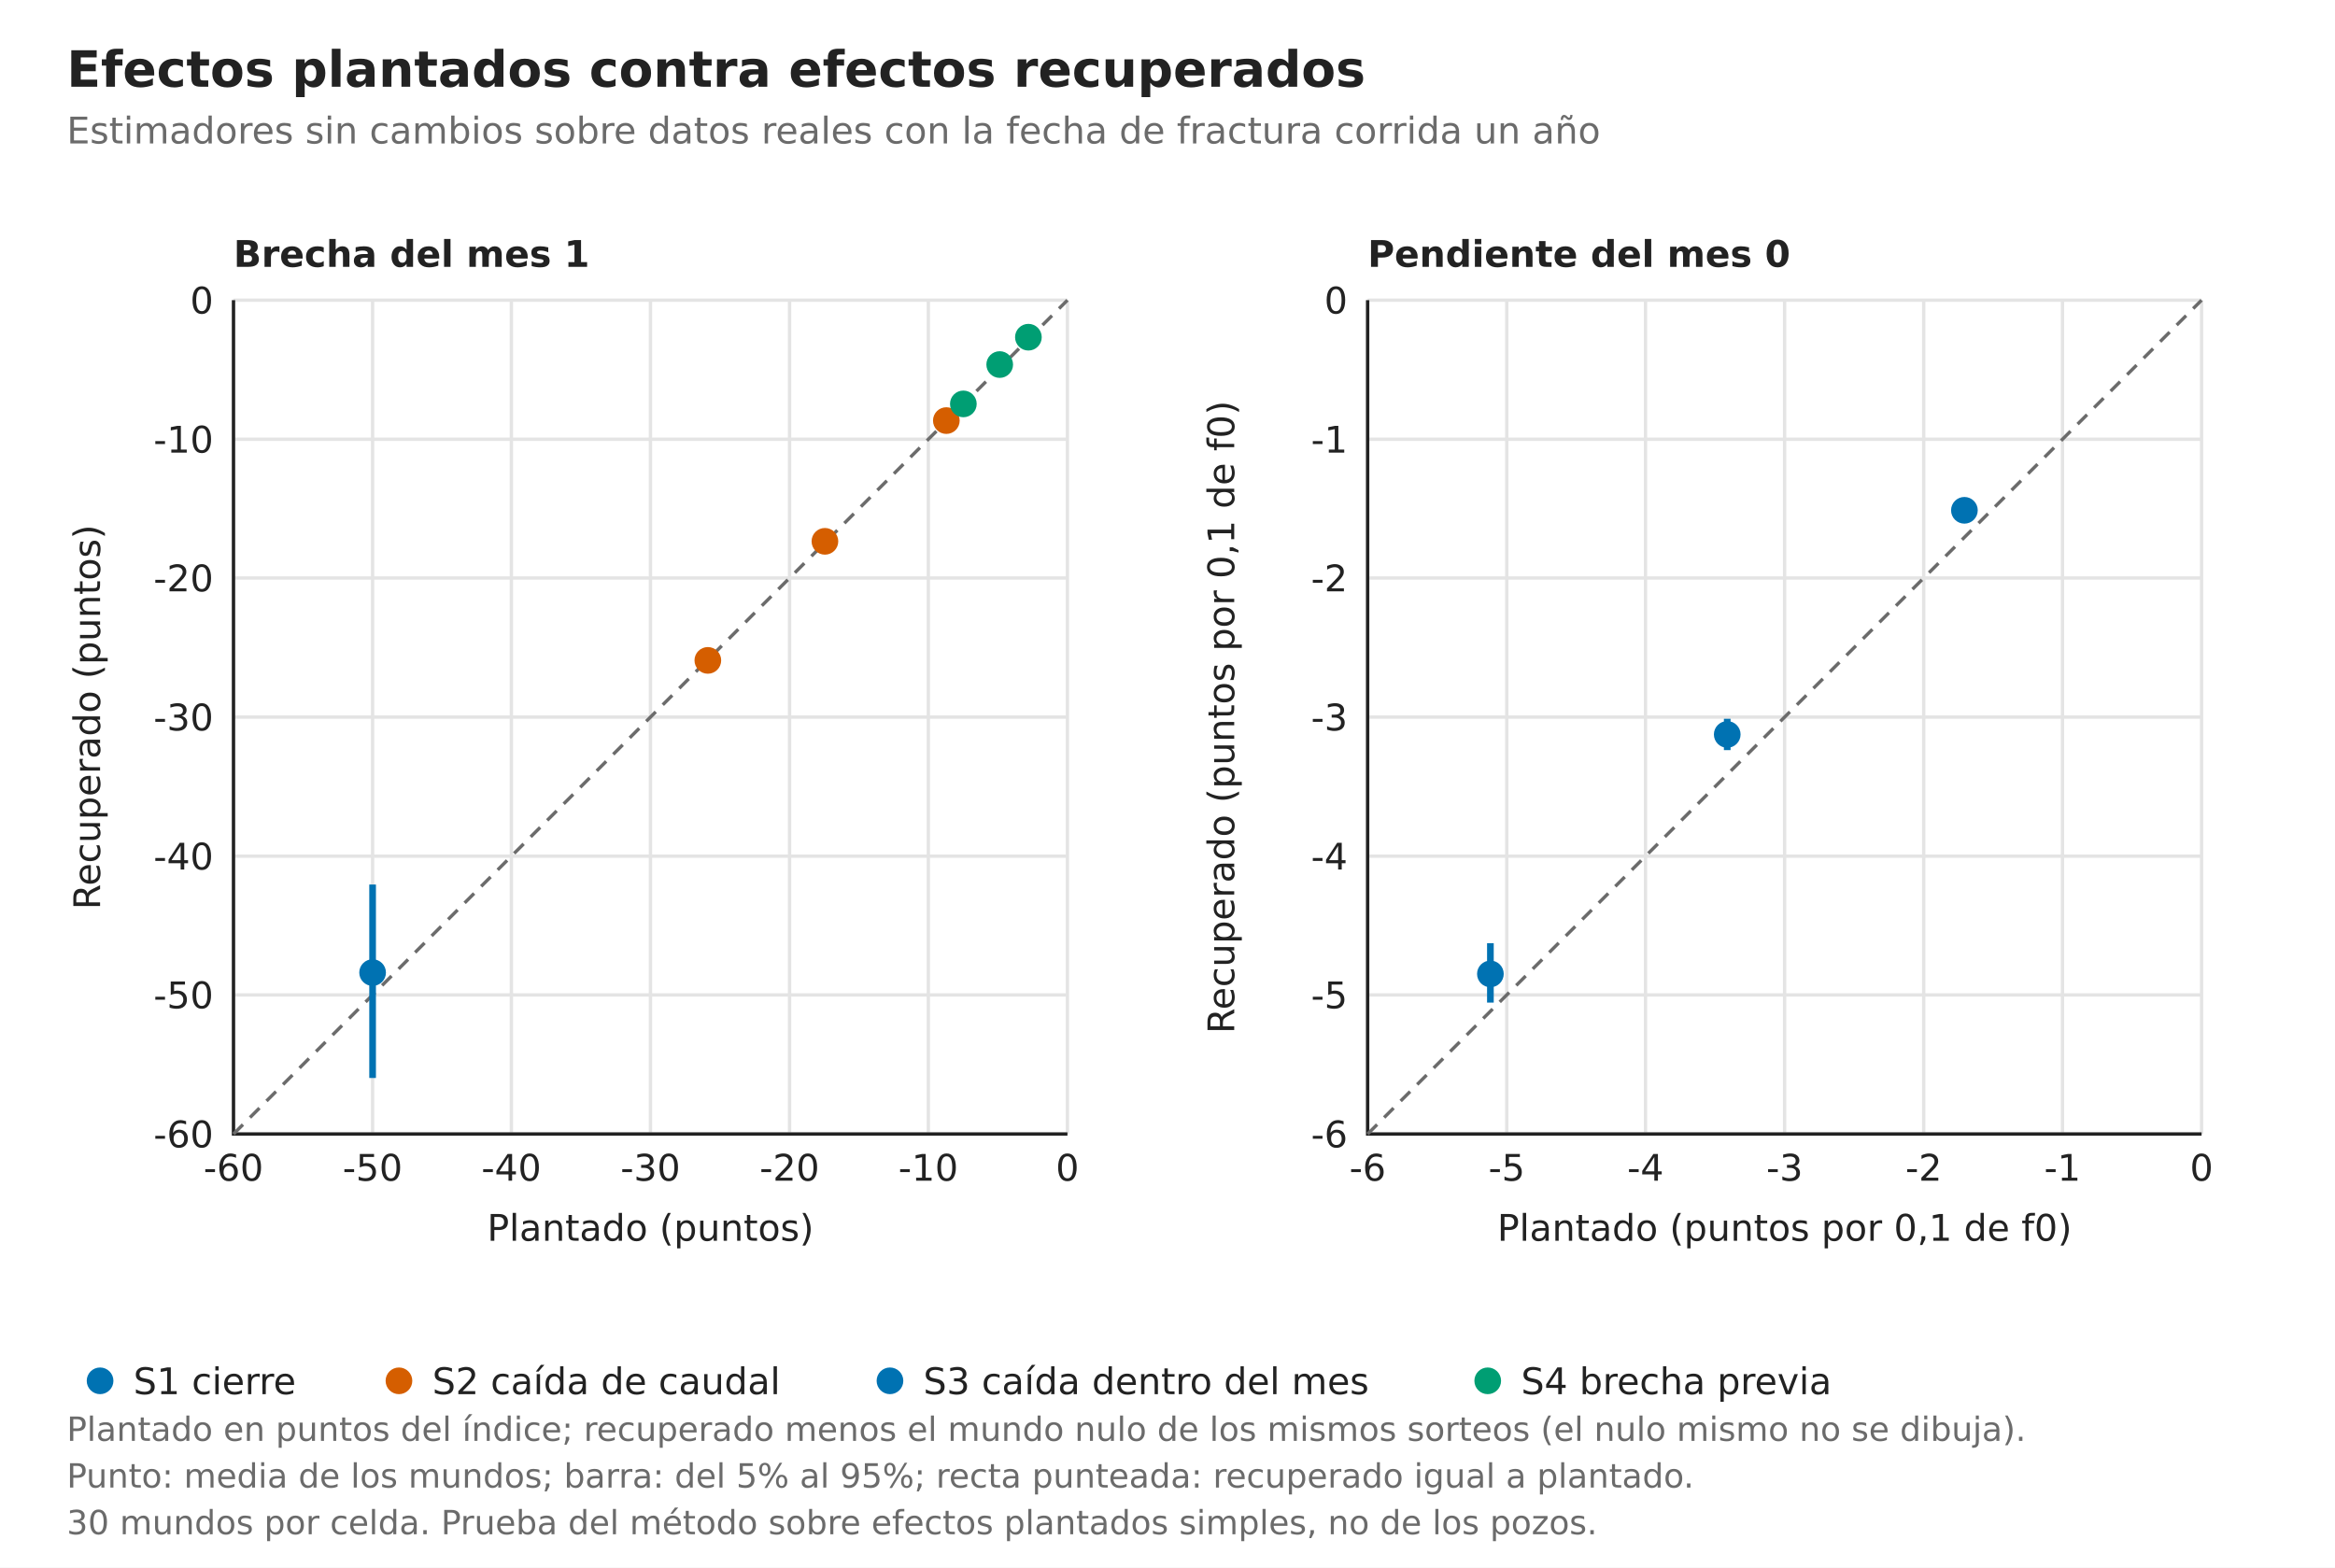
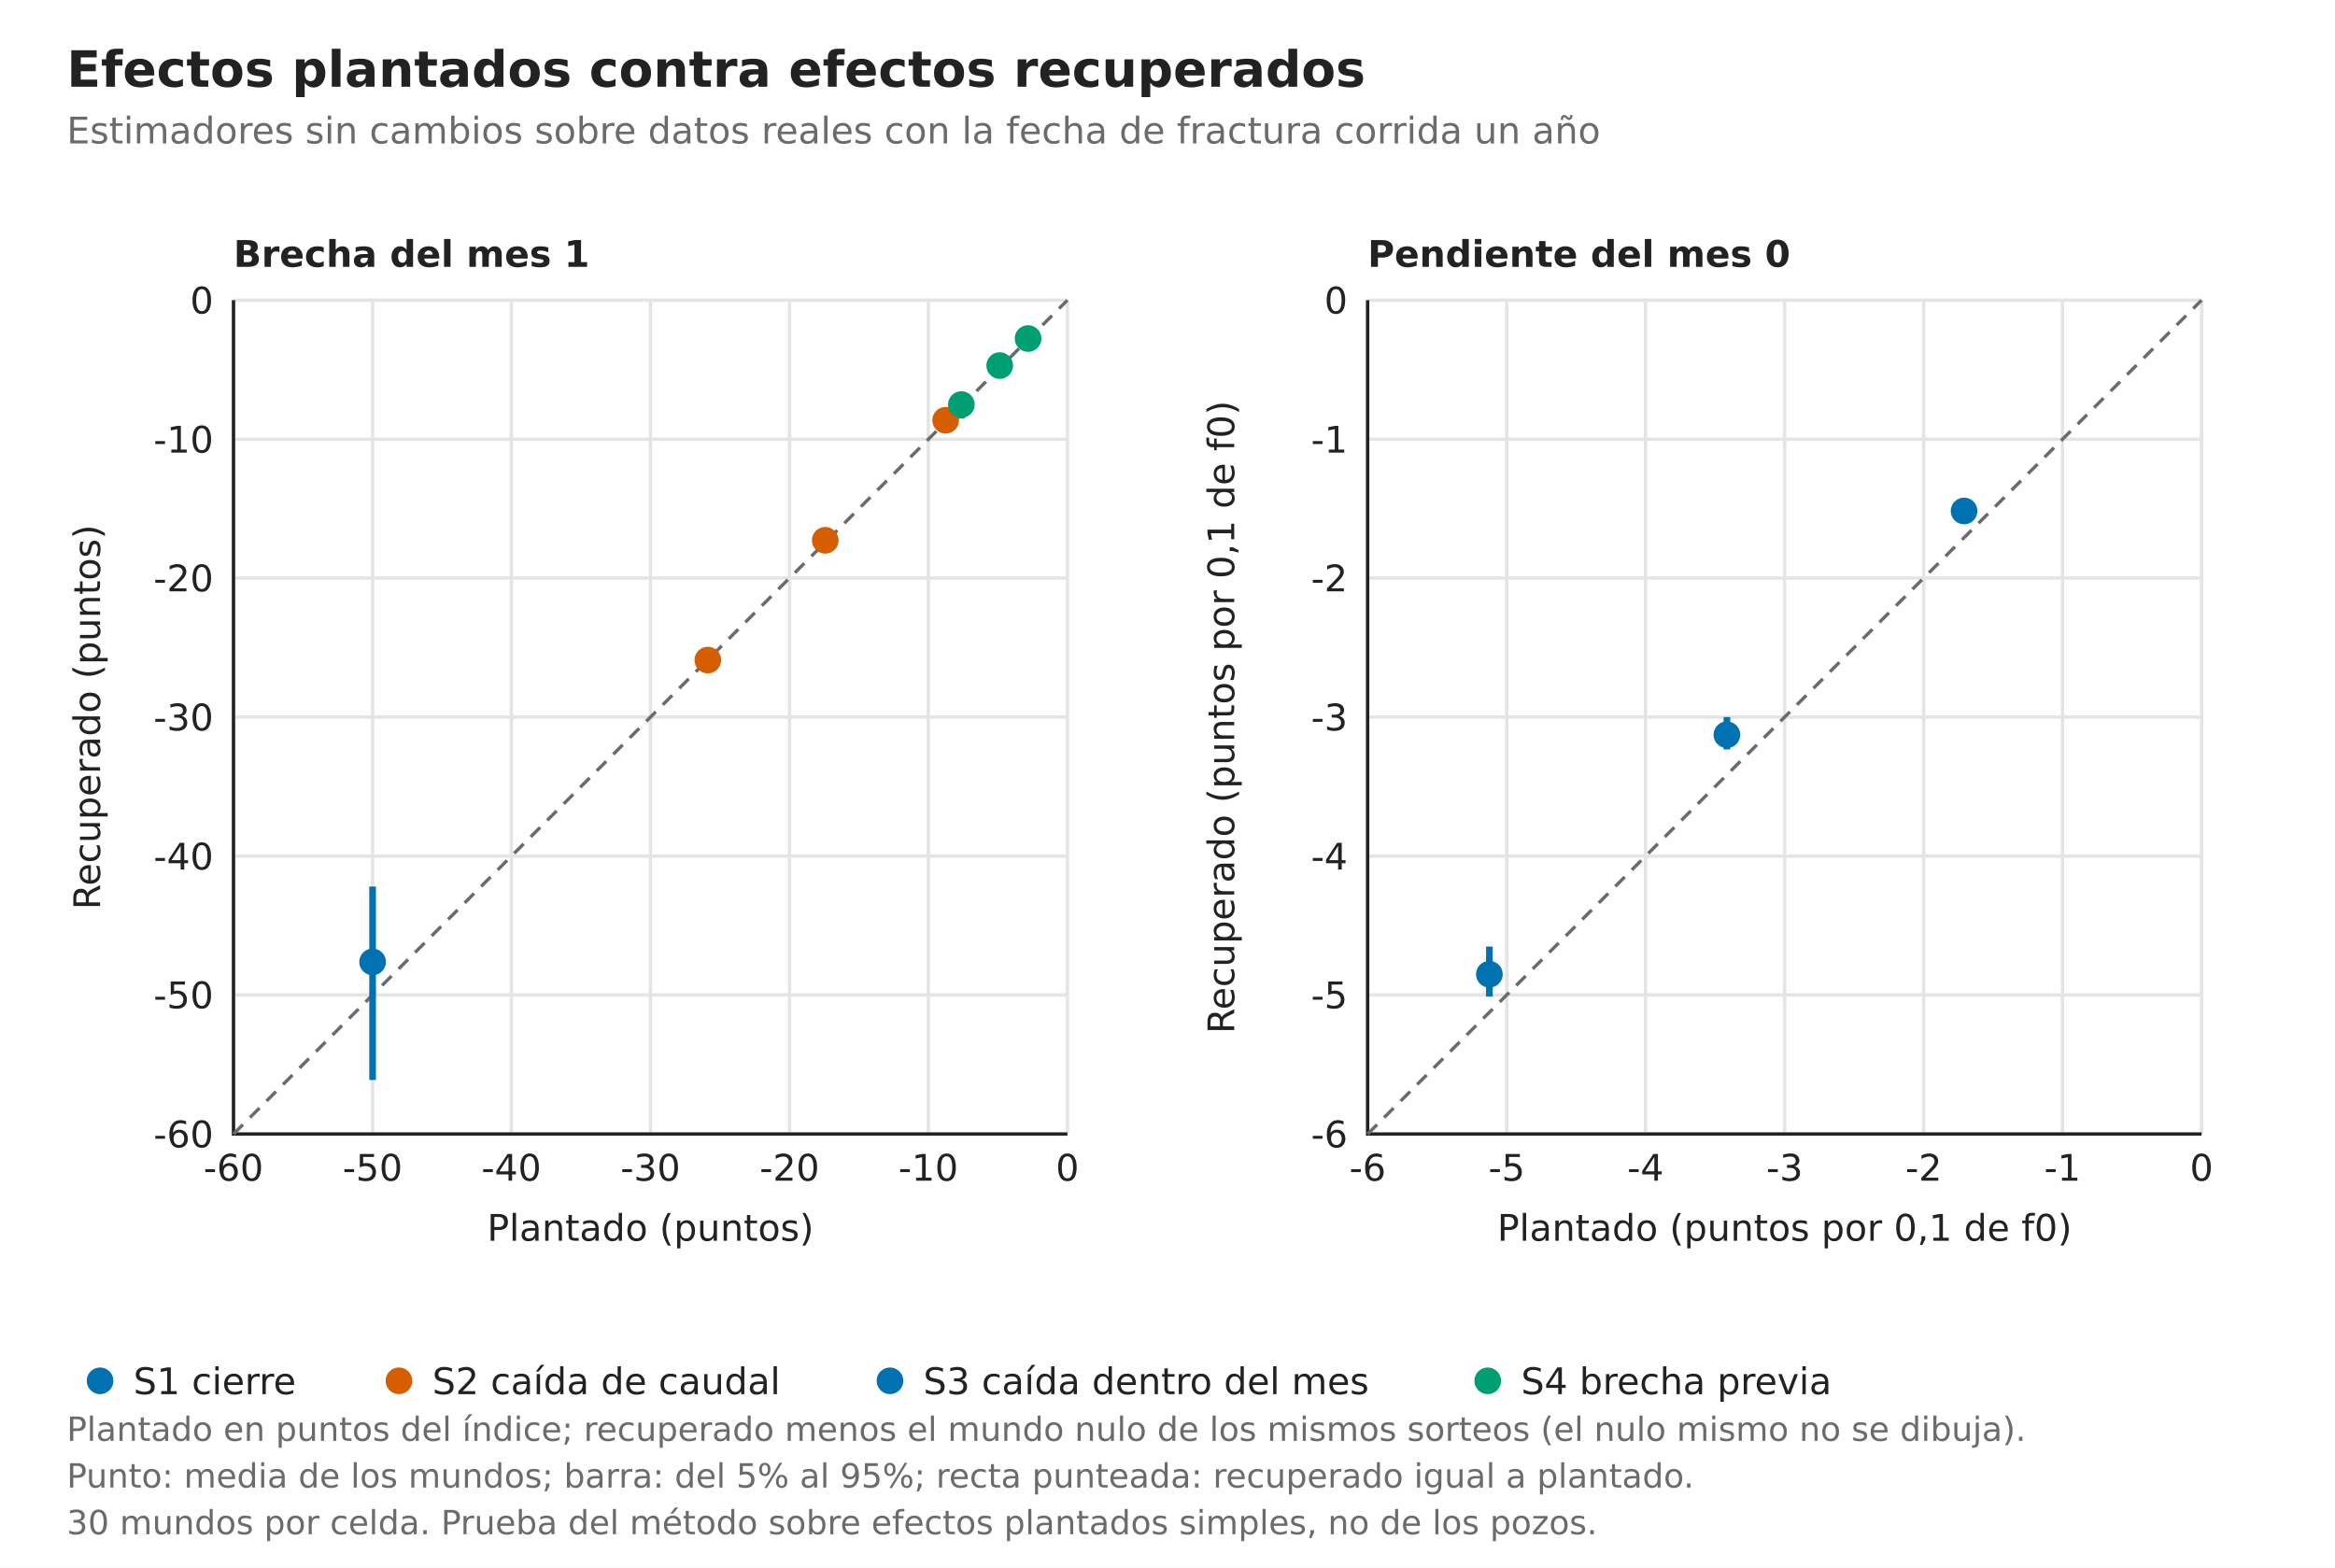
<svg xmlns="http://www.w3.org/2000/svg" viewBox="0 0 700 470" width="700" height="470" role="img" aria-labelledby="t d">
  <style>text { fill: #222222; font-family: 'DejaVu Sans', Helvetica, Arial, sans-serif; font-size: 11px; }
.titulo { font-size: 15px; font-weight: bold; }
.sub { fill: #6b6b6b; }
.eje { stroke: #222222; stroke-width: 1; fill: none; }
.rejilla { stroke: #e4e4e4; stroke-width: 1; }
.cero { stroke: #222222; stroke-width: 1.2; }
.marca { stroke: #6b6b6b; stroke-width: 1; stroke-dasharray: 4 3; }
.banda { fill: #f0e442; fill-opacity: 0.25; }
.pie { fill: #6b6b6b; font-size: 10px; }</style>
  <rect x="0" y="0" width="700" height="470" fill="#ffffff" />
  <text class="titulo" x="20" y="26">Efectos plantados contra efectos recuperados</text>
  <text class="sub" x="20" y="43">Estimadores sin cambios sobre datos reales con la fecha de fractura corrida un año</text>
  <text style="font-weight:bold" x="70.0" y="80.0">Brecha del mes 1</text>
  <line class="rejilla" x1="70.0" y1="340.0" x2="320.0" y2="340.0" />
  <line class="rejilla" x1="70.0" y1="90.0" x2="70.0" y2="340.0" />
  <text x="64.0" y="344.0" text-anchor="end">-60</text>
  <text x="70.0" y="354.0" text-anchor="middle">-60</text>
  <line class="rejilla" x1="70.0" y1="298.3" x2="320.0" y2="298.3" />
  <line class="rejilla" x1="111.7" y1="90.0" x2="111.7" y2="340.0" />
  <text x="64.0" y="302.3" text-anchor="end">-50</text>
  <text x="111.7" y="354.0" text-anchor="middle">-50</text>
  <line class="rejilla" x1="70.0" y1="256.7" x2="320.0" y2="256.7" />
  <line class="rejilla" x1="153.3" y1="90.0" x2="153.3" y2="340.0" />
  <text x="64.0" y="260.7" text-anchor="end">-40</text>
  <text x="153.3" y="354.0" text-anchor="middle">-40</text>
  <line class="rejilla" x1="70.0" y1="215.0" x2="320.0" y2="215.0" />
  <line class="rejilla" x1="195.0" y1="90.0" x2="195.0" y2="340.0" />
  <text x="64.0" y="219.0" text-anchor="end">-30</text>
  <text x="195.0" y="354.0" text-anchor="middle">-30</text>
  <line class="rejilla" x1="70.0" y1="173.3" x2="320.0" y2="173.3" />
  <line class="rejilla" x1="236.7" y1="90.0" x2="236.7" y2="340.0" />
  <text x="64.0" y="177.3" text-anchor="end">-20</text>
  <text x="236.7" y="354.0" text-anchor="middle">-20</text>
  <line class="rejilla" x1="70.0" y1="131.7" x2="320.0" y2="131.7" />
  <line class="rejilla" x1="278.3" y1="90.0" x2="278.3" y2="340.0" />
  <text x="64.0" y="135.7" text-anchor="end">-10</text>
  <text x="278.3" y="354.0" text-anchor="middle">-10</text>
  <line class="rejilla" x1="70.0" y1="90.0" x2="320.0" y2="90.0" />
  <line class="rejilla" x1="320.0" y1="90.0" x2="320.0" y2="340.0" />
  <text x="64.0" y="94.0" text-anchor="end">0</text>
  <text x="320.0" y="354.0" text-anchor="middle">0</text>
  <path class="eje" d="M70.0,90.0 L70.0,340.0 L320.0,340.0" />
  <line class="marca" x1="70.0" y1="340.0" x2="320.0" y2="90.0" />
-   <line x1="111.7" y1="323.2" x2="111.7" y2="265.2" stroke="#0072B2" stroke-width="2" />
-   <circle cx="111.7" cy="291.6" r="4" fill="#0072B2" />
-   <line x1="283.7" y1="126.7" x2="283.7" y2="125.3" stroke="#D55E00" stroke-width="2" />
-   <circle cx="283.7" cy="126.1" r="4" fill="#D55E00" />
-   <line x1="247.3" y1="163.4" x2="247.3" y2="160.8" stroke="#D55E00" stroke-width="2" />
-   <circle cx="247.3" cy="162.3" r="4" fill="#D55E00" />
-   <line x1="212.2" y1="200.2" x2="212.2" y2="196.2" stroke="#D55E00" stroke-width="2" />
-   <circle cx="212.2" cy="198.0" r="4" fill="#D55E00" />
-   <line x1="308.3" y1="102.7" x2="308.3" y2="99.1" stroke="#009E73" stroke-width="2" />
-   <circle cx="308.3" cy="101.1" r="4" fill="#009E73" />
-   <line x1="299.7" y1="111.6" x2="299.7" y2="106.7" stroke="#009E73" stroke-width="2" />
-   <circle cx="299.7" cy="109.3" r="4" fill="#009E73" />
-   <line x1="288.8" y1="123.8" x2="288.8" y2="117.9" stroke="#009E73" stroke-width="2" />
-   <circle cx="288.8" cy="121.1" r="4" fill="#009E73" />
+   <line x1="111.7" y1="323.8" x2="111.7" y2="265.8" stroke="#0072B2" stroke-width="2" />
+   <circle cx="111.7" cy="288.4" r="4" fill="#0072B2" />
+   <line x1="283.5" y1="126.7" x2="283.5" y2="125.2" stroke="#D55E00" stroke-width="2" />
+   <circle cx="283.5" cy="126.0" r="4" fill="#D55E00" />
+   <line x1="247.4" y1="163.6" x2="247.4" y2="160.9" stroke="#D55E00" stroke-width="2" />
+   <circle cx="247.4" cy="162.0" r="4" fill="#D55E00" />
+   <line x1="212.2" y1="199.9" x2="212.2" y2="196.1" stroke="#D55E00" stroke-width="2" />
+   <circle cx="212.2" cy="197.9" r="4" fill="#D55E00" />
+   <line x1="308.2" y1="103.2" x2="308.2" y2="99.7" stroke="#009E73" stroke-width="2" />
+   <circle cx="308.2" cy="101.5" r="4" fill="#009E73" />
+   <line x1="299.7" y1="111.9" x2="299.7" y2="107.3" stroke="#009E73" stroke-width="2" />
+   <circle cx="299.7" cy="109.6" r="4" fill="#009E73" />
+   <line x1="288.2" y1="125.5" x2="288.2" y2="117.9" stroke="#009E73" stroke-width="2" />
+   <circle cx="288.2" cy="121.3" r="4" fill="#009E73" />
  <text x="195.0" y="372.0" text-anchor="middle">Plantado (puntos)</text>
  <text x="30.0" y="215.0" text-anchor="middle" transform="rotate(-90 30.0 215.0)">Recuperado (puntos)</text>
  <text style="font-weight:bold" x="410.0" y="80.0">Pendiente del mes 0</text>
  <line class="rejilla" x1="410.0" y1="340.0" x2="660.0" y2="340.0" />
  <line class="rejilla" x1="410.0" y1="90.0" x2="410.0" y2="340.0" />
  <text x="404.0" y="344.0" text-anchor="end">-6</text>
  <text x="410.0" y="354.0" text-anchor="middle">-6</text>
  <line class="rejilla" x1="410.0" y1="298.3" x2="660.0" y2="298.3" />
  <line class="rejilla" x1="451.7" y1="90.0" x2="451.7" y2="340.0" />
  <text x="404.0" y="302.3" text-anchor="end">-5</text>
  <text x="451.7" y="354.0" text-anchor="middle">-5</text>
  <line class="rejilla" x1="410.0" y1="256.7" x2="660.0" y2="256.7" />
  <line class="rejilla" x1="493.3" y1="90.0" x2="493.3" y2="340.0" />
  <text x="404.0" y="260.7" text-anchor="end">-4</text>
  <text x="493.3" y="354.0" text-anchor="middle">-4</text>
  <line class="rejilla" x1="410.0" y1="215.0" x2="660.0" y2="215.0" />
  <line class="rejilla" x1="535.0" y1="90.0" x2="535.0" y2="340.0" />
  <text x="404.0" y="219.0" text-anchor="end">-3</text>
  <text x="535.0" y="354.0" text-anchor="middle">-3</text>
  <line class="rejilla" x1="410.0" y1="173.3" x2="660.0" y2="173.3" />
  <line class="rejilla" x1="576.7" y1="90.0" x2="576.7" y2="340.0" />
  <text x="404.0" y="177.3" text-anchor="end">-2</text>
  <text x="576.7" y="354.0" text-anchor="middle">-2</text>
  <line class="rejilla" x1="410.0" y1="131.7" x2="660.0" y2="131.7" />
  <line class="rejilla" x1="618.3" y1="90.0" x2="618.3" y2="340.0" />
  <text x="404.0" y="135.7" text-anchor="end">-1</text>
  <text x="618.3" y="354.0" text-anchor="middle">-1</text>
  <line class="rejilla" x1="410.0" y1="90.0" x2="660.0" y2="90.0" />
  <line class="rejilla" x1="660.0" y1="90.0" x2="660.0" y2="340.0" />
  <text x="404.0" y="94.0" text-anchor="end">0</text>
  <text x="660.0" y="354.0" text-anchor="middle">0</text>
  <path class="eje" d="M410.0,90.0 L410.0,340.0 L660.0,340.0" />
  <line class="marca" x1="410.0" y1="340.0" x2="660.0" y2="90.0" />
-   <line x1="588.9" y1="155.5" x2="588.9" y2="150.2" stroke="#0072B2" stroke-width="2" />
-   <circle cx="588.9" cy="153.0" r="4" fill="#0072B2" />
-   <line x1="517.8" y1="224.9" x2="517.8" y2="215.5" stroke="#0072B2" stroke-width="2" />
-   <circle cx="517.8" cy="220.2" r="4" fill="#0072B2" />
-   <line x1="446.8" y1="300.6" x2="446.8" y2="282.8" stroke="#0072B2" stroke-width="2" />
-   <circle cx="446.8" cy="292.0" r="4" fill="#0072B2" />
+   <line x1="588.8" y1="155.5" x2="588.8" y2="150.3" stroke="#0072B2" stroke-width="2" />
+   <circle cx="588.8" cy="153.2" r="4" fill="#0072B2" />
+   <line x1="517.7" y1="224.7" x2="517.7" y2="215.0" stroke="#0072B2" stroke-width="2" />
+   <circle cx="517.7" cy="220.3" r="4" fill="#0072B2" />
+   <line x1="446.5" y1="298.8" x2="446.5" y2="283.8" stroke="#0072B2" stroke-width="2" />
+   <circle cx="446.5" cy="292.1" r="4" fill="#0072B2" />
  <text x="535.0" y="372.0" text-anchor="middle">Plantado (puntos por 0,1 de f0)</text>
  <text x="370.0" y="215.0" text-anchor="middle" transform="rotate(-90 370.0 215.0)">Recuperado (puntos por 0,1 de f0)</text>
  <circle cx="30.0" cy="414" r="4" fill="#0072B2" />
  <text x="40.0" y="418">S1 cierre</text>
  <circle cx="119.6" cy="414" r="4" fill="#D55E00" />
  <text x="129.6" y="418">S2 caída de caudal</text>
  <circle cx="266.8" cy="414" r="4" fill="#0072B2" />
  <text x="276.8" y="418">S3 caída dentro del mes</text>
  <circle cx="446.0" cy="414" r="4" fill="#009E73" />
  <text x="456.0" y="418">S4 brecha previa</text>
  <text class="pie" x="20" y="446">Punto: media de los mundos; barra: del 5% al 95%; recta punteada: recuperado igual a plantado.</text>
  <text class="pie" x="20" y="432">Plantado en puntos del índice; recuperado menos el mundo nulo de los mismos sorteos (el nulo mismo no se dibuja).</text>
  <text class="pie" x="20" y="460">30 mundos por celda. Prueba del método sobre efectos plantados simples, no de los pozos.</text>
</svg>
